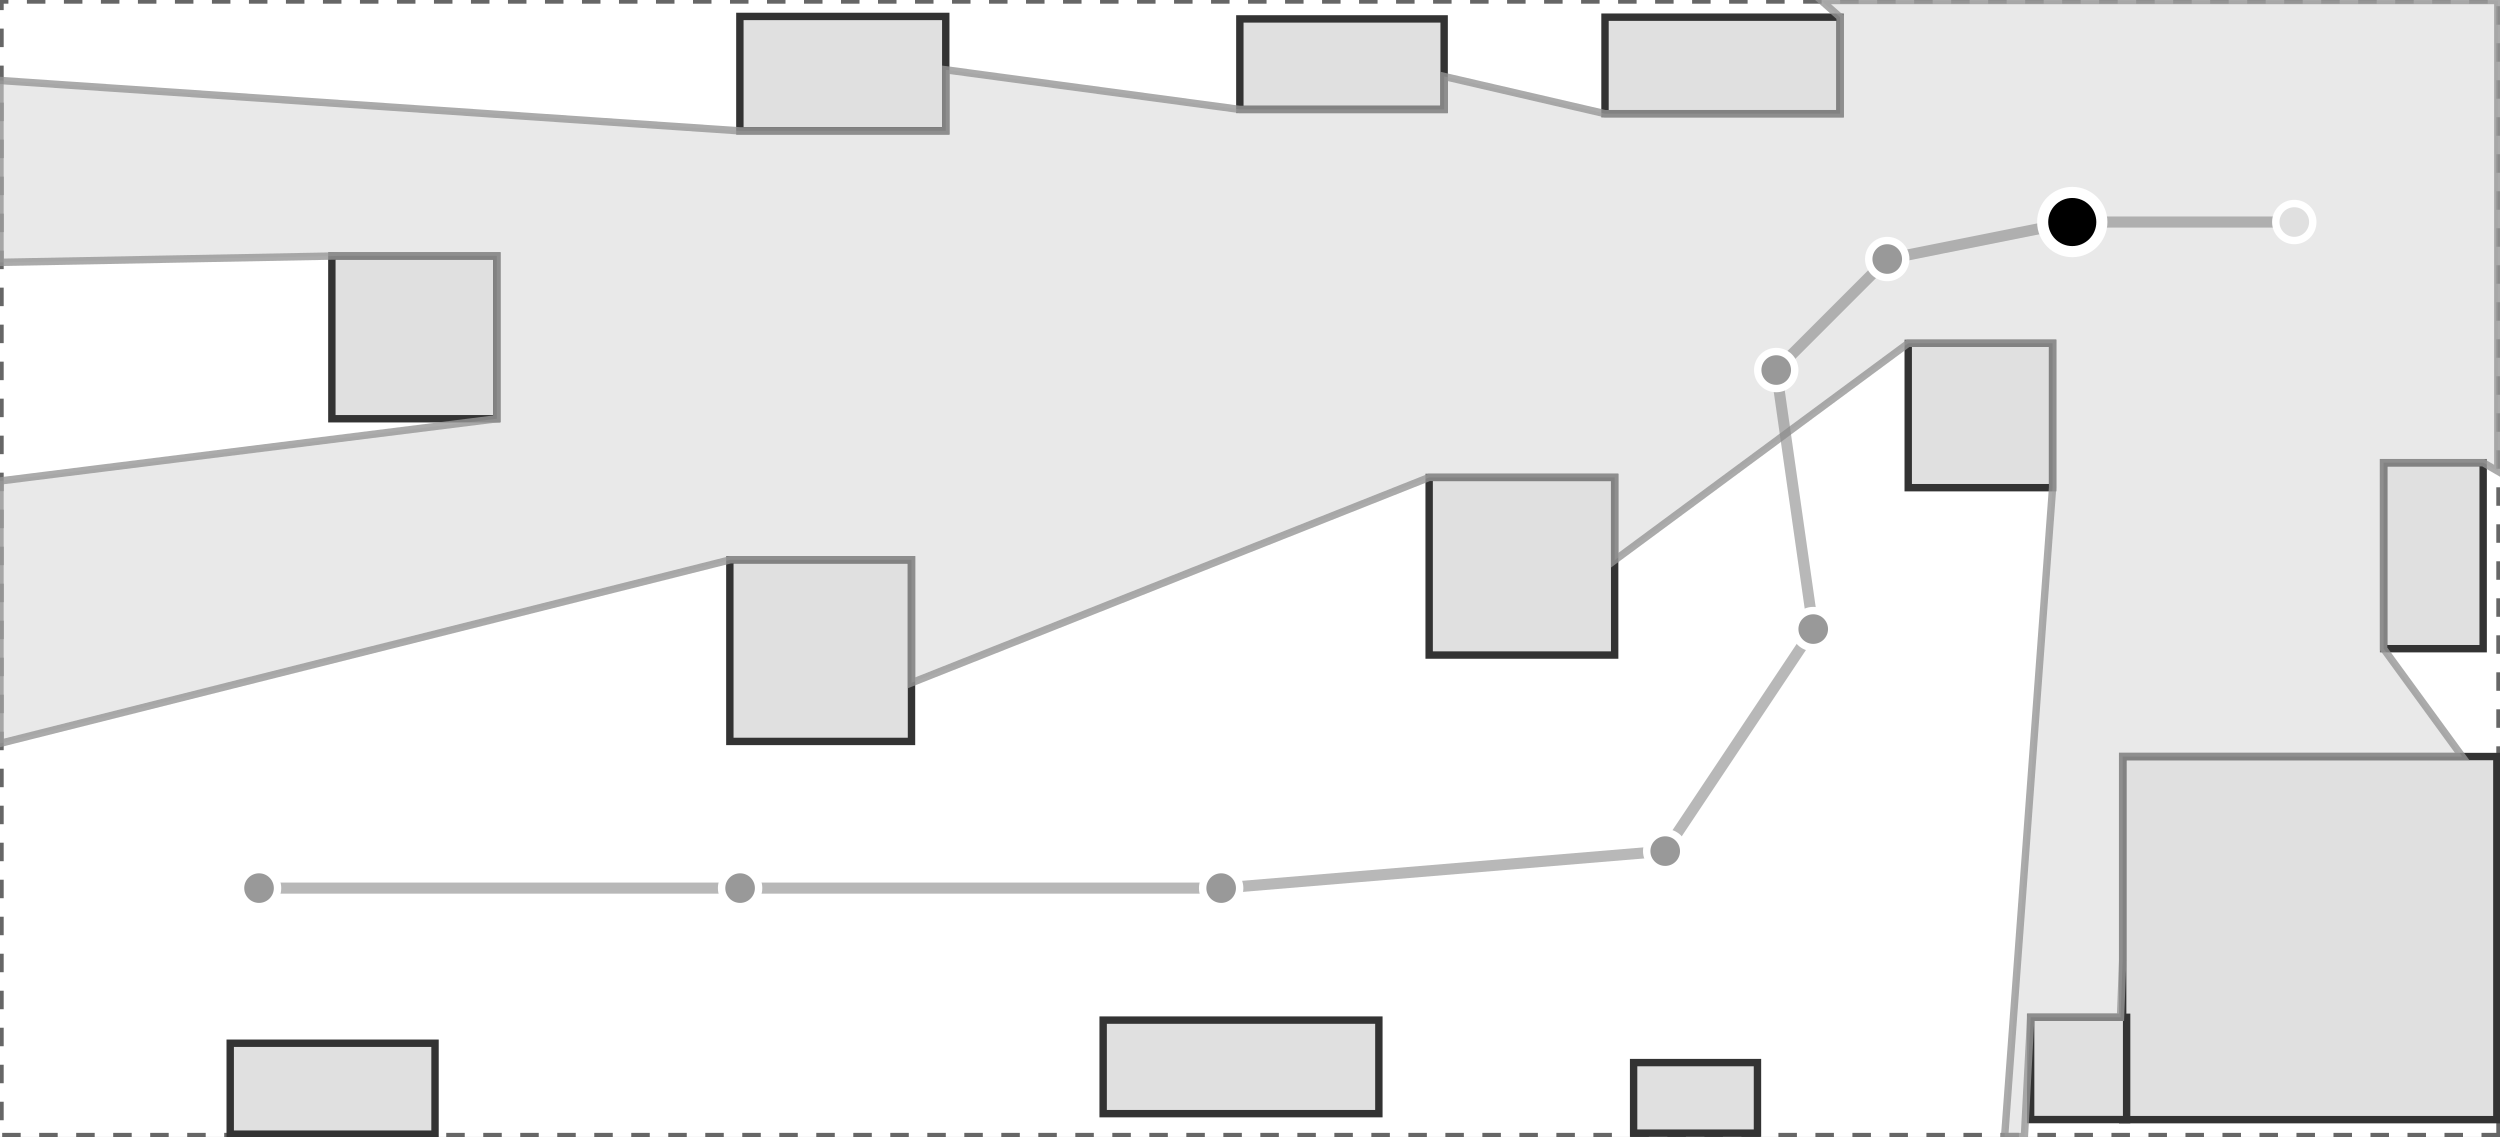
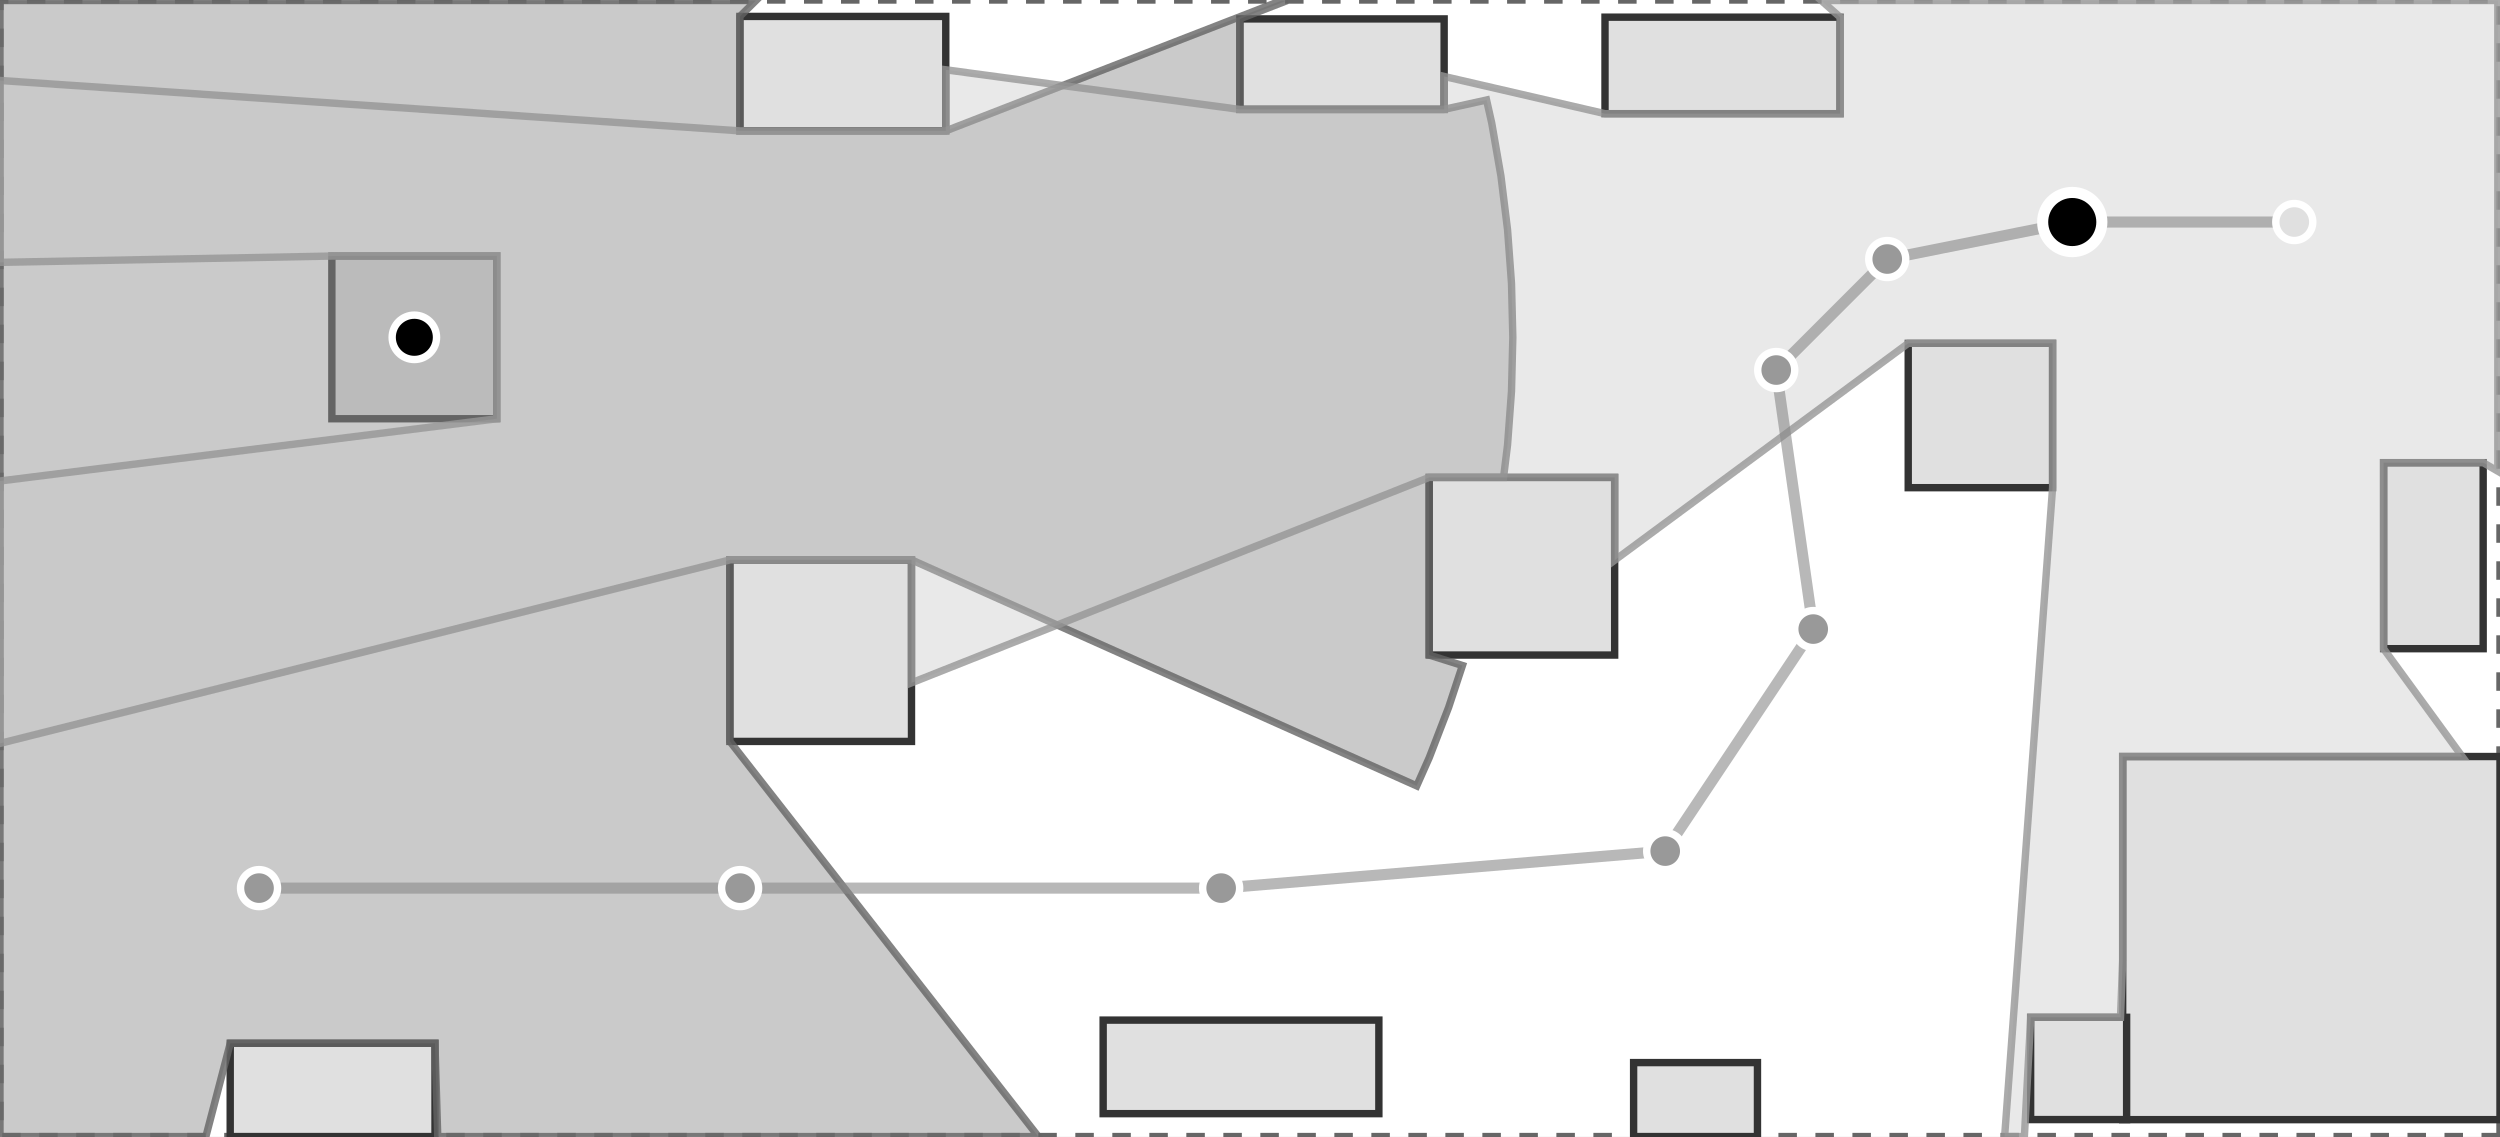
<svg xmlns="http://www.w3.org/2000/svg" baseProfile="full" height="307.14px" version="1.1" viewBox="0 0 675.59 307.14" width="675.59px">
  <defs />
  <rect fill="white" height="307.14" width="675.59" x="0" y="0" />
  <polygon fill="none" points="675.59,307.14 0.0,307.14 0.0,0.0 675.59,0.0 675.59,307.14" stroke="#666666" stroke-dasharray="5,5" stroke-width="2" />
  <polygon fill="#e0e0e0" points="134.26,113.16 89.68,113.16 89.68,69.15 134.26,69.15 134.26,113.16" stroke="#333333" stroke-width="2" />
  <polygon fill="#e0e0e0" points="255.58,35.37 199.94,35.37 199.94,4.44 255.58,4.44 255.58,35.37 255.58,35.37" stroke="#333333" stroke-width="2" />
  <polygon fill="#e0e0e0" points="390.26,29.58 335.05,29.58 335.05,5.11 390.26,5.11 390.26,29.58" stroke="#333333" stroke-width="2" />
  <polygon fill="#e0e0e0" points="497.27,30.72 433.73,30.72 433.73,4.64 497.27,4.64 497.27,30.72" stroke="#333333" stroke-width="2" />
  <polygon fill="#e0e0e0" points="554.69,131.79 515.67,131.79 515.67,92.77 554.69,92.77 554.69,131.79" stroke="#333333" stroke-width="2" />
  <polygon fill="#e0e0e0" points="671.04,175.3 644.13,175.3 644.13,125.03 671.04,125.03 671.04,175.3" stroke="#333333" stroke-width="2" />
  <polygon fill="#e0e0e0" points="246.32,200.36 197.23,200.36 197.23,151.27 246.32,151.27 246.32,200.36" stroke="#333333" stroke-width="2" />
  <polygon fill="#e0e0e0" points="436.34,177.02 386.21,177.02 386.21,129.01 436.34,129.01 436.34,177.02" stroke="#333333" stroke-width="2" />
-   <polygon fill="#e0e0e0" points="674.74,302.57 573.62,302.57 573.62,204.44 674.74,204.44 674.74,302.57" stroke="#333333" stroke-width="2" />
+   <polygon fill="#e0e0e0" points="675.59,302.57 573.62,302.57 573.62,204.44 675.59,204.44 675.59,302.57" stroke="#333333" stroke-width="2" />
  <polygon fill="#e0e0e0" points="574.69,302.55 548.75,302.55 548.75,274.91 574.69,274.91 574.69,302.55" stroke="#333333" stroke-width="2" />
-   <polygon fill="#e0e0e0" points="474.93,306.22 441.46,306.22 441.46,287.15 474.93,287.15 474.93,306.22 474.93,306.22" stroke="#333333" stroke-width="2" />
+   <polygon fill="#e0e0e0" points="474.93,307.14 441.46,307.14 441.46,287.15 474.93,287.15 474.93,307.14 474.93,307.14" stroke="#333333" stroke-width="2" />
  <polygon fill="#e0e0e0" points="372.62,300.95 298.11,300.95 298.11,275.67 372.62,275.67 372.62,300.95 372.62,300.95" stroke="#333333" stroke-width="2" />
-   <polygon fill="#e0e0e0" points="117.56,306.49 62.21,306.49 62.21,281.92 117.56,281.92 117.56,306.49" stroke="#333333" stroke-width="2" />
-   <polygon fill="rgb(200, 200, 200)" fill-opacity="0.4" points="-4.274531104810291e-14,70.839 3.817211004692761e-14,70.895 92.086,69.15 132.269,69.15 134.26,69.15 134.26,69.193 134.26,108.078 134.26,108.121 134.26,108.164 134.26,113.117 134.26,113.16 1.5574822453608645e-14,129.981 5.711785962579187e-14,200.832 1.4934654759527397e-14,200.891 197.383,151.27 246.203,151.27 246.32,151.27 246.32,151.304 246.32,181.33 246.32,181.366 246.32,181.403 246.32,184.522 386.21,129.01 386.261,129.01 403.586,129.01 403.629,129.01 403.671,129.01 405.162,129.01 405.203,129.01 405.245,129.01 405.733,129.01 405.775,129.01 405.816,129.01 420.598,129.01 420.633,129.01 420.668,129.01 422.381,129.01 422.415,129.01 422.45,129.01 436.101,129.01 436.13,129.01 436.159,129.01 436.311,129.01 436.34,129.01 436.34,129.026 436.34,143.247 436.34,143.265 436.34,143.283 436.34,151.394 515.67,92.77 515.679,92.77 520.199,92.77 520.207,92.77 520.215,92.77 524.375,92.77 524.382,92.77 524.389,92.77 525.364,92.77 525.371,92.77 525.377,92.77 531.523,92.77 531.529,92.77 531.534,92.77 534.51,92.77 534.516,92.77 534.521,92.77 539.76,92.77 539.765,92.77 539.769,92.77 542.895,92.77 542.899,92.77 542.903,92.77 544.219,92.77 544.223,92.77 544.227,92.77 547.724,92.77 547.727,92.77 547.731,92.77 548.674,92.77 548.678,92.77 548.682,92.77 554.687,92.77 554.69,92.77 554.69,92.791 554.69,131.693 541.72,307.14 541.745,307.14 547.038,307.14 547.063,307.14 548.772,274.91 550.01,274.91 550.032,274.91 550.054,274.91 572.045,274.91 572.067,274.91 572.088,274.91 572.994,274.91 573.016,274.91 573.038,274.91 573.62,259.55 573.62,259.256 573.62,258.964 573.62,204.595 573.62,204.44 573.635,204.44 627.194,204.44 627.211,204.44 627.229,204.44 627.539,204.44 627.556,204.44 627.574,204.44 628.305,204.44 628.323,204.44 628.34,204.44 665.37,204.44 644.13,175.3 644.13,175.276 644.13,165.928 644.13,165.907 644.13,165.885 644.13,147.375 644.13,147.358 644.13,147.34 644.13,125.043 644.13,125.03 644.147,125.03 671.015,125.03 671.04,125.03 675.0,127.334 675.0,0.321 675.0,0.306 675.0,0.292 675.0,0.155 675.0,0.14 674.972,0.14 492.185,0.14 492.171,0.14 497.27,4.651 497.27,30.712 497.27,30.72 497.254,30.72 493.234,30.72 493.216,30.72 493.197,30.72 469.486,30.72 469.456,30.72 469.425,30.72 440.057,30.72 440.005,30.72 439.953,30.72 433.787,30.72 433.73,30.72 390.26,20.658 390.26,29.003 390.26,29.021 390.26,29.038 390.26,29.562 390.26,29.58 390.162,29.58 362.992,29.58 362.861,29.58 362.73,29.58 335.219,29.58 335.05,29.58 255.58,18.864 255.58,27.353 255.58,27.384 255.58,27.414 255.58,27.429 255.58,27.46 255.58,27.49 255.58,35.339 255.58,35.37 255.201,35.37 200.468,35.37 199.94,35.37 4.4910310355006834e-15,21.749" stroke="rgb(150, 150, 150)" stroke-opacity="0.8" stroke-width="2" />
+   <polygon fill="#e0e0e0" points="117.56,307.14 62.21,307.14 62.21,281.92 117.56,281.92 117.56,307.14" stroke="#333333" stroke-width="2" />
+   <polygon fill="rgb(150, 150, 150)" fill-opacity="0.5" points="62.227,281.921 68.0,281.921 68.023,281.921 68.039,281.921 116.891,281.921 116.906,281.921 116.93,281.921 117.539,281.921 118.297,307.14 118.32,307.14 280.562,307.14 280.594,307.14 197.227,200.335 197.227,187.273 197.227,187.249 197.227,187.234 197.227,175.687 197.227,175.671 197.227,175.656 197.227,160.468 197.227,160.46 197.227,160.445 197.227,159.796 197.227,159.781 197.227,159.765 197.227,151.523 197.227,151.507 197.227,151.499 197.227,151.281 197.227,151.273 197.25,151.273 203.656,151.273 203.68,151.273 203.695,151.273 212.969,151.273 212.992,151.273 213.008,151.273 213.016,151.273 213.031,151.273 213.055,151.273 223.266,151.273 223.297,151.273 223.32,151.273 236.148,151.273 236.18,151.273 236.211,151.273 243.203,151.273 243.242,151.273 243.273,151.273 243.523,151.273 243.555,151.273 243.586,151.273 246.281,151.273 382.844,212.374 386.227,204.757 391.469,191.163 395.203,179.843 386.211,177.023 386.211,176.992 386.211,163.781 386.211,163.749 386.211,163.718 386.211,158.484 386.211,158.452 386.211,158.421 386.211,146.304 386.211,146.273 386.211,146.249 386.211,134.546 386.211,134.515 386.211,134.492 386.211,132.46 386.211,132.429 386.211,132.406 386.211,129.038 386.211,129.007 386.414,129.007 406.312,129.007 407.391,120.249 408.461,105.718 408.82,91.156 408.461,76.585 407.391,62.062 405.609,47.601 403.117,33.242 401.719,27.023 390.125,29.577 386.328,29.577 386.195,29.577 386.07,29.577 341.07,29.577 340.977,29.577 340.883,29.577 335.141,29.577 335.047,29.577 335.047,29.554 335.047,22.202 335.047,22.179 335.047,22.156 335.047,5.132 335.047,5.109 347.867,0.14 346.344,0.14 255.578,35.367 255.539,35.367 204.375,35.367 204.359,35.367 204.336,35.367 199.961,35.367 199.938,35.367 199.938,35.359 199.938,4.46 199.938,4.437 204.281,0.14 0.195,0.14 0.172,0.14 0.148,0.14 0.023,0.14 0.0,0.14 0.0,0.156 0.0,307.085 0.0,307.14 0.031,307.14 55.609,307.14 55.633,307.14" stroke="rgb(100, 100, 100)" stroke-opacity="0.8" stroke-width="2" />
+   <circle cx="111.97" cy="91.155" fill="#000000" r="6" stroke="white" stroke-width="2" />
+   <polygon fill="rgb(200, 200, 200)" fill-opacity="0.4" points="-4.274531104810291e-14,70.839 3.817211004692761e-14,70.895 92.086,69.15 132.269,69.15 134.26,69.15 134.26,69.193 134.26,108.078 134.26,108.121 134.26,108.164 134.26,113.117 134.26,113.16 1.5574822453608645e-14,129.981 5.711785962579187e-14,200.832 1.4934654759527397e-14,200.891 197.383,151.27 246.203,151.27 246.32,151.27 246.32,151.304 246.32,181.33 246.32,181.366 246.32,181.403 246.32,184.522 386.21,129.01 386.261,129.01 403.586,129.01 403.629,129.01 403.671,129.01 405.162,129.01 405.203,129.01 405.245,129.01 405.733,129.01 405.775,129.01 405.816,129.01 420.965,129.01 421,129.01 421.035,129.01 422.381,129.01 422.415,129.01 422.45,129.01 436.311,129.01 436.34,129.01 436.34,129.026 436.34,129.058 436.34,129.075 436.34,129.091 436.34,143.247 436.34,143.265 436.34,143.283 436.34,151.394 515.67,92.77 515.679,92.77 520.199,92.77 520.207,92.77 520.215,92.77 524.375,92.77 524.382,92.77 524.389,92.77 525.364,92.77 525.371,92.77 525.377,92.77 531.523,92.77 531.529,92.77 531.534,92.77 534.51,92.77 534.516,92.77 534.521,92.77 539.76,92.77 539.765,92.77 539.769,92.77 542.895,92.77 542.899,92.77 542.903,92.77 544.278,92.77 544.282,92.77 544.286,92.77 547.724,92.77 547.727,92.77 547.731,92.77 548.716,92.77 548.72,92.77 548.724,92.77 554.687,92.77 554.69,92.77 554.69,92.791 554.69,131.693 541.72,307.14 541.745,307.14 547.038,307.14 547.063,307.14 548.772,274.91 550.01,274.91 550.032,274.91 550.054,274.91 572.045,274.91 572.067,274.91 572.088,274.91 572.994,274.91 573.016,274.91 573.038,274.91 573.62,259.55 573.62,259.256 573.62,258.964 573.62,204.595 573.62,204.44 573.635,204.44 627.194,204.44 627.211,204.44 627.229,204.44 627.539,204.44 627.556,204.44 627.574,204.44 628.811,204.44 628.829,204.44 628.847,204.44 665.37,204.44 644.13,175.3 644.13,175.276 644.13,165.149 644.13,165.128 644.13,165.106 644.13,147.375 644.13,147.358 644.13,147.34 644.13,125.043 644.13,125.03 644.147,125.03 671.015,125.03 671.04,125.03 675.0,127.334 675.0,0.321 675.0,0.306 675.0,0.292 675.0,0.155 675.0,0.14 674.972,0.14 492.185,0.14 492.171,0.14 497.27,4.651 497.27,30.712 497.27,30.72 497.254,30.72 493.234,30.72 493.216,30.72 493.197,30.72 469.486,30.72 469.456,30.72 469.425,30.72 440.057,30.72 440.005,30.72 439.953,30.72 433.787,30.72 433.73,30.72 390.26,20.658 390.26,29.003 390.26,29.021 390.26,29.038 390.26,29.562 390.26,29.58 390.162,29.58 362.992,29.58 362.861,29.58 362.73,29.58 335.219,29.58 335.05,29.58 255.58,18.864 255.58,27.353 255.58,27.384 255.58,27.414 255.58,27.429 255.58,27.46 255.58,27.49 255.58,35.339 255.58,35.37 255.201,35.37 200.468,35.37 199.94,35.37 4.4910310355006834e-15,21.749" stroke="rgb(150, 150, 150)" stroke-opacity="0.8" stroke-width="2" />
  <line opacity="0.6" stroke="#888888" stroke-width="3" x1="70" x2="200" y1="240.0" y2="240.0" />
  <line opacity="0.6" stroke="#888888" stroke-width="3" x1="200" x2="330" y1="240.0" y2="240.0" />
  <line opacity="0.6" stroke="#888888" stroke-width="3" x1="330" x2="450" y1="240.0" y2="230.0" />
  <line opacity="0.6" stroke="#888888" stroke-width="3" x1="450" x2="490" y1="230.0" y2="170.0" />
  <line opacity="0.6" stroke="#888888" stroke-width="3" x1="490" x2="480" y1="170.0" y2="100.0" />
  <line opacity="0.6" stroke="#888888" stroke-width="3" x1="480" x2="510" y1="100.0" y2="70.0" />
  <line opacity="0.6" stroke="#888888" stroke-width="3" x1="510" x2="560" y1="70.0" y2="60.0" />
  <line opacity="0.6" stroke="#888888" stroke-width="3" x1="560" x2="620" y1="60.0" y2="60.0" />
  <circle cx="70" cy="240.0" fill="#999999" r="5" stroke="white" stroke-width="2" />
  <circle cx="200" cy="240.0" fill="#999999" r="5" stroke="white" stroke-width="2" />
  <circle cx="330" cy="240.0" fill="#999999" r="5" stroke="white" stroke-width="2" />
  <circle cx="450" cy="230.0" fill="#999999" r="5" stroke="white" stroke-width="2" />
  <circle cx="490" cy="170.0" fill="#999999" r="5" stroke="white" stroke-width="2" />
  <circle cx="480" cy="100.0" fill="#999999" r="5" stroke="white" stroke-width="2" />
  <circle cx="510" cy="70.0" fill="#999999" r="5" stroke="white" stroke-width="2" />
  <circle cx="560" cy="60.0" fill="#000000" r="8" stroke="white" stroke-width="3" />
  <circle cx="620" cy="60.0" fill="#E0E0E0" r="5" stroke="white" stroke-width="2" />
</svg>
